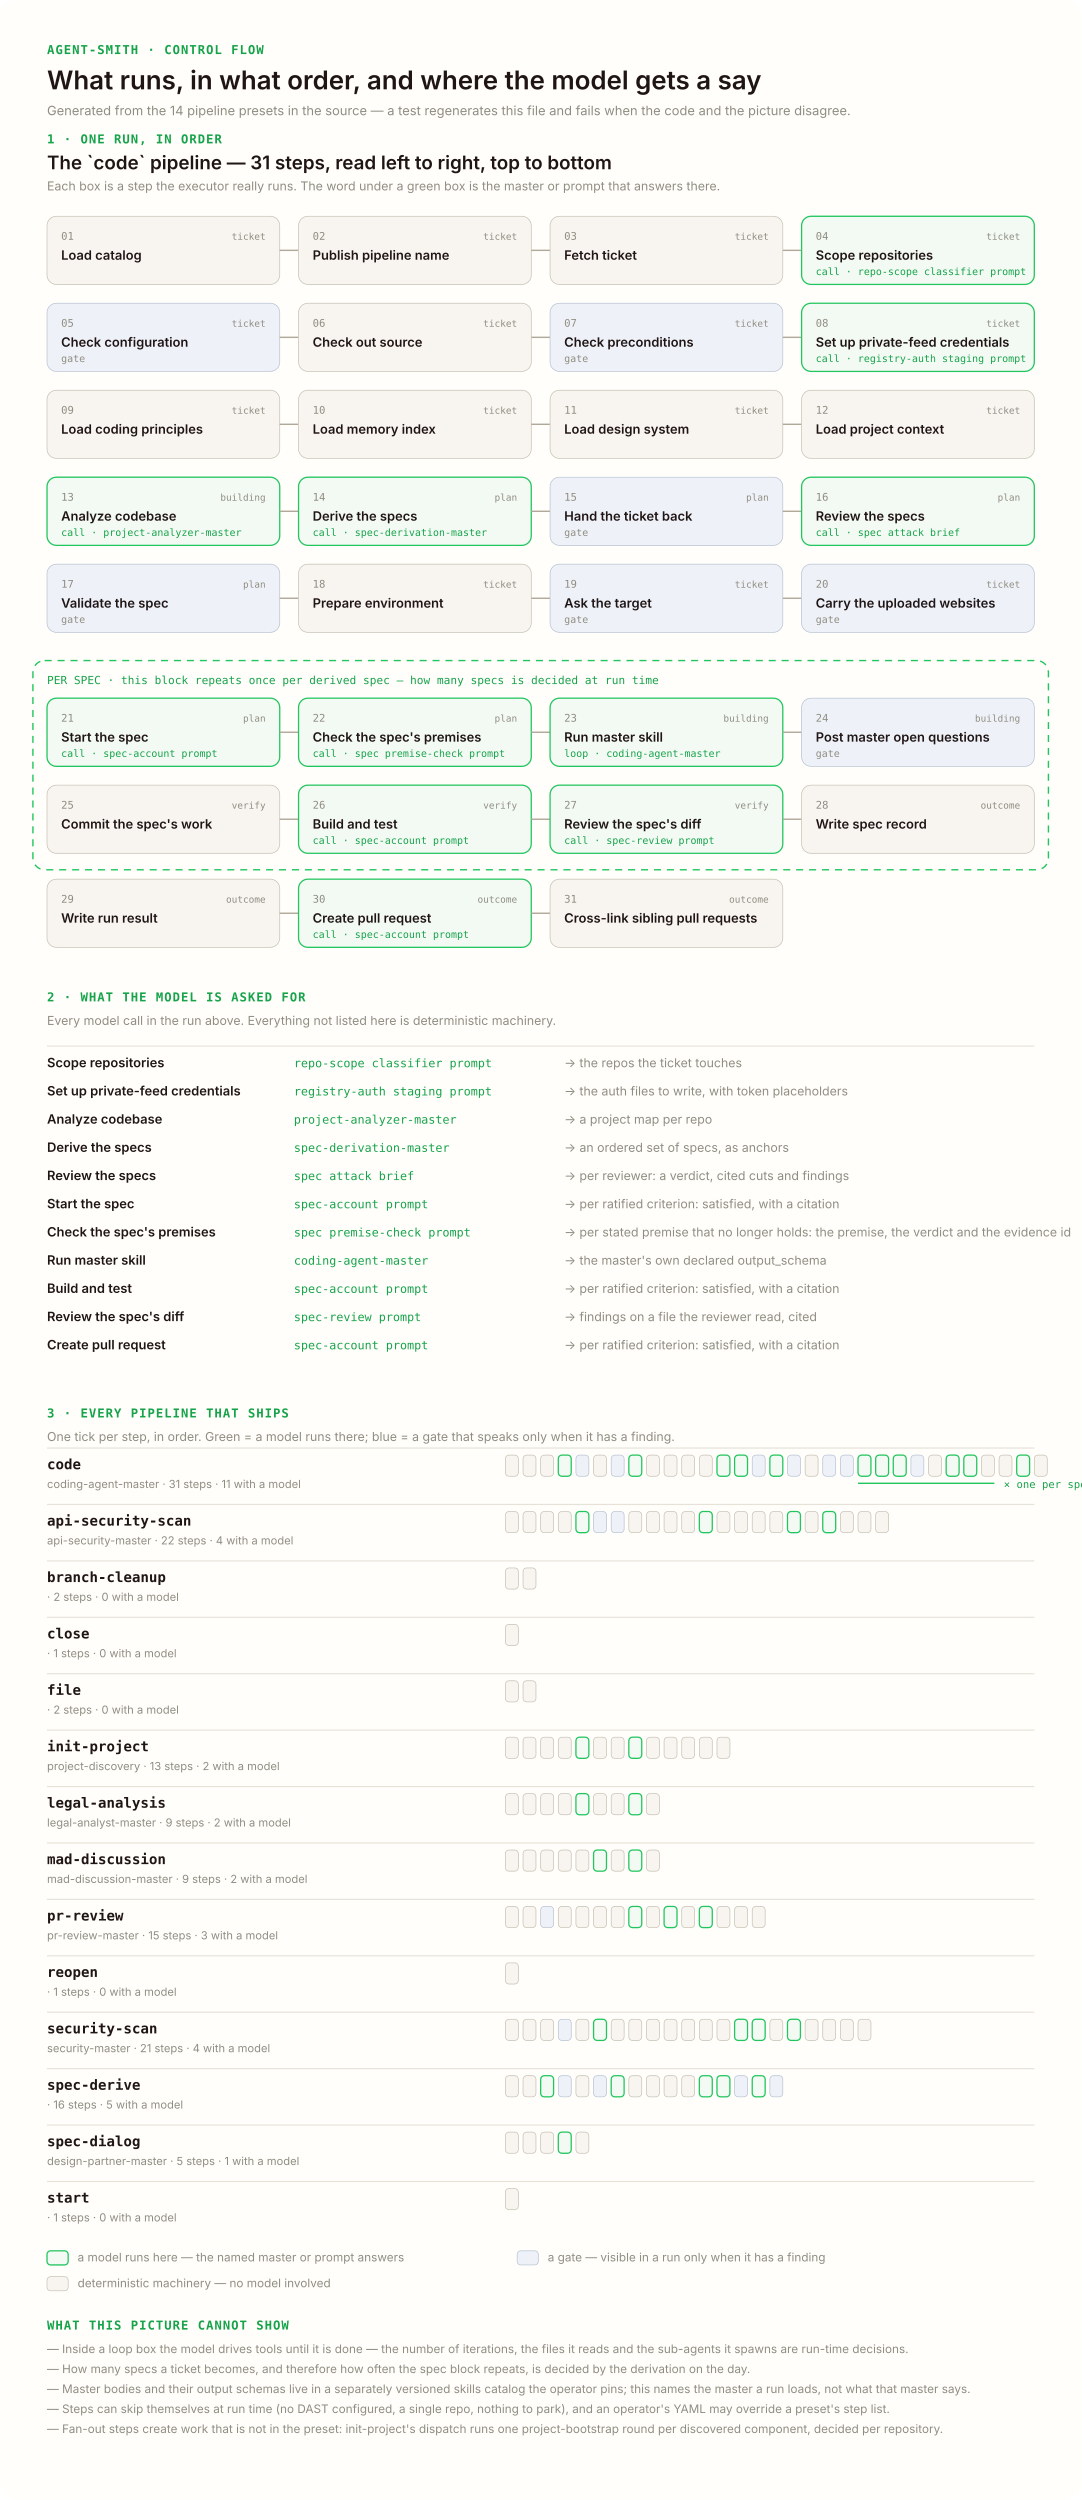
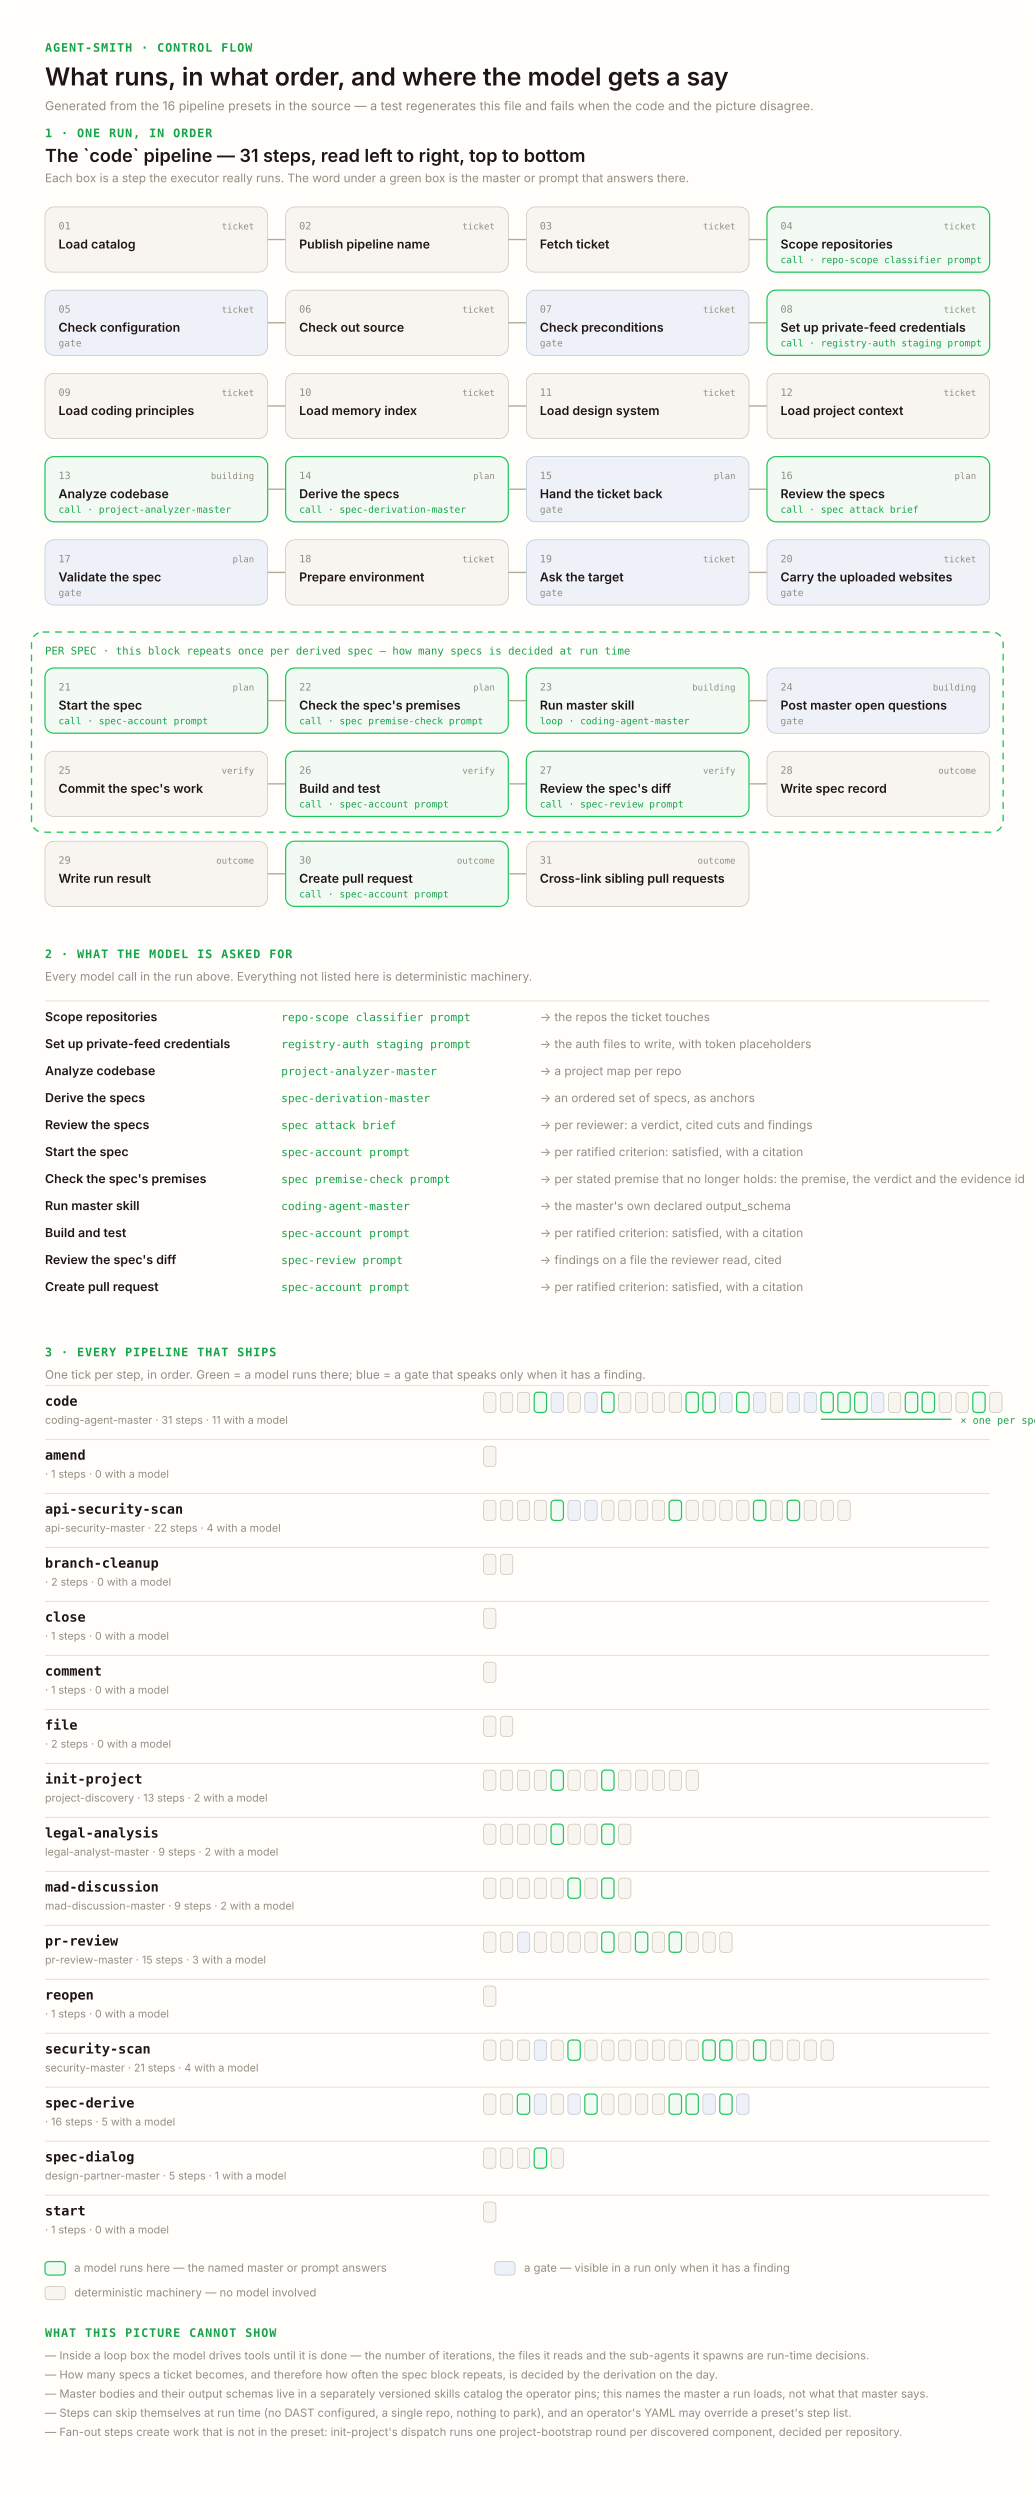
- <svg xmlns="http://www.w3.org/2000/svg" viewBox="0 0 920 2127" role="img" aria-labelledby="cf-title cf-desc">
+ <svg xmlns="http://www.w3.org/2000/svg" viewBox="0 0 920 2223" role="img" aria-labelledby="cf-title cf-desc">
  <style>
    .cf-bg        { fill: #fffefb; }
    .cf-surface   { fill: #f8f4f0; stroke: #c5c0b1; stroke-width: 0.6; }
    .cf-gate      { fill: #eef2f8; stroke: #b7c1d1; stroke-width: 0.6; }
    .cf-model     { fill: #f3faf4; stroke: #22c55e; stroke-width: 1.1; }
    .cf-block     { fill: none;    stroke: #22c55e; stroke-width: 1.2; stroke-dasharray: 6 5; }
    .cf-blockline { stroke: #22c55e; stroke-width: 1.2; }
    .cf-flow      { stroke: #b0a99a; stroke-width: 1.2; }
    .cf-rule      { stroke: #e6e2d8; stroke-width: 1; }
    .cf-text      { fill: #201515; font-family: 'Inter', system-ui, sans-serif; }
    .cf-mute      { fill: #8f8c80; font-family: 'Inter', system-ui, sans-serif; }
    .cf-mono      { fill: #201515; font-family: 'IBM Plex Mono', ui-monospace, monospace; }
    .cf-mono-mute { fill: #8f8c80; font-family: 'IBM Plex Mono', ui-monospace, monospace; }
    .cf-accent    { fill: #16a34a; font-family: 'IBM Plex Mono', ui-monospace, monospace; }
    .cf-tag       { fill: #16a34a; font-family: 'IBM Plex Mono', ui-monospace, monospace; letter-spacing: 0.8px; }
  </style>
-   <rect width="920" height="2127" rx="14" class="cf-bg" />
+   <rect width="920" height="2223" rx="14" class="cf-bg" />
  <text x="40" y="46" class="cf-tag" font-size="10.5" font-weight="600" text-anchor="start">AGENT-SMITH · CONTROL FLOW</text>
  <text x="40" y="76" class="cf-text" font-size="22" font-weight="600" text-anchor="start">What runs, in what order, and where the model gets a say</text>
-   <text x="40" y="98" class="cf-mute" font-size="11" font-weight="400" text-anchor="start">Generated from the 14 pipeline presets in the source — a test regenerates this file and fails when the code and the picture disagree.</text>
+   <text x="40" y="98" class="cf-mute" font-size="11" font-weight="400" text-anchor="start">Generated from the 16 pipeline presets in the source — a test regenerates this file and fails when the code and the picture disagree.</text>
  <text x="40" y="122" class="cf-tag" font-size="10.5" font-weight="600" text-anchor="start">1 · ONE RUN, IN ORDER</text>
  <text x="40" y="144" class="cf-text" font-size="16" font-weight="600" text-anchor="start">The `code` pipeline — 31 steps, read left to right, top to bottom</text>
  <text x="40" y="162" class="cf-mute" font-size="10.5" font-weight="400" text-anchor="start">Each box is a step the executor really runs. The word under a green box is the master or prompt that answers there.</text>
  <rect x="40" y="184" width="198" height="58" rx="8" class="cf-surface" />
  <text x="52" y="204" class="cf-mono-mute" font-size="9" font-weight="400" text-anchor="start">01</text>
  <text x="226" y="204" class="cf-mono-mute" font-size="8" font-weight="400" text-anchor="end">ticket</text>
  <text x="52" y="221" class="cf-text" font-size="11" font-weight="600" text-anchor="start">Load catalog</text>
  <line x1="238" y1="213" x2="254" y2="213" class="cf-flow" />
  <rect x="254" y="184" width="198" height="58" rx="8" class="cf-surface" />
  <text x="266" y="204" class="cf-mono-mute" font-size="9" font-weight="400" text-anchor="start">02</text>
  <text x="440" y="204" class="cf-mono-mute" font-size="8" font-weight="400" text-anchor="end">ticket</text>
  <text x="266" y="221" class="cf-text" font-size="11" font-weight="600" text-anchor="start">Publish pipeline name</text>
  <line x1="452" y1="213" x2="468" y2="213" class="cf-flow" />
  <rect x="468" y="184" width="198" height="58" rx="8" class="cf-surface" />
  <text x="480" y="204" class="cf-mono-mute" font-size="9" font-weight="400" text-anchor="start">03</text>
  <text x="654" y="204" class="cf-mono-mute" font-size="8" font-weight="400" text-anchor="end">ticket</text>
  <text x="480" y="221" class="cf-text" font-size="11" font-weight="600" text-anchor="start">Fetch ticket</text>
  <line x1="666" y1="213" x2="682" y2="213" class="cf-flow" />
  <rect x="682" y="184" width="198" height="58" rx="8" class="cf-model" />
  <text x="694" y="204" class="cf-mono-mute" font-size="9" font-weight="400" text-anchor="start">04</text>
  <text x="868" y="204" class="cf-mono-mute" font-size="8" font-weight="400" text-anchor="end">ticket</text>
  <text x="694" y="221" class="cf-text" font-size="11" font-weight="600" text-anchor="start">Scope repositories</text>
  <text x="694" y="234" class="cf-accent" font-size="8.5" font-weight="400" text-anchor="start">call · repo-scope classifier prompt</text>
  <rect x="40" y="258" width="198" height="58" rx="8" class="cf-gate" />
  <text x="52" y="278" class="cf-mono-mute" font-size="9" font-weight="400" text-anchor="start">05</text>
  <text x="226" y="278" class="cf-mono-mute" font-size="8" font-weight="400" text-anchor="end">ticket</text>
  <text x="52" y="295" class="cf-text" font-size="11" font-weight="600" text-anchor="start">Check configuration</text>
  <text x="52" y="308" class="cf-mono-mute" font-size="8.5" font-weight="400" text-anchor="start">gate</text>
  <line x1="238" y1="287" x2="254" y2="287" class="cf-flow" />
  <rect x="254" y="258" width="198" height="58" rx="8" class="cf-surface" />
  <text x="266" y="278" class="cf-mono-mute" font-size="9" font-weight="400" text-anchor="start">06</text>
  <text x="440" y="278" class="cf-mono-mute" font-size="8" font-weight="400" text-anchor="end">ticket</text>
  <text x="266" y="295" class="cf-text" font-size="11" font-weight="600" text-anchor="start">Check out source</text>
  <line x1="452" y1="287" x2="468" y2="287" class="cf-flow" />
  <rect x="468" y="258" width="198" height="58" rx="8" class="cf-gate" />
  <text x="480" y="278" class="cf-mono-mute" font-size="9" font-weight="400" text-anchor="start">07</text>
  <text x="654" y="278" class="cf-mono-mute" font-size="8" font-weight="400" text-anchor="end">ticket</text>
  <text x="480" y="295" class="cf-text" font-size="11" font-weight="600" text-anchor="start">Check preconditions</text>
  <text x="480" y="308" class="cf-mono-mute" font-size="8.5" font-weight="400" text-anchor="start">gate</text>
  <line x1="666" y1="287" x2="682" y2="287" class="cf-flow" />
  <rect x="682" y="258" width="198" height="58" rx="8" class="cf-model" />
  <text x="694" y="278" class="cf-mono-mute" font-size="9" font-weight="400" text-anchor="start">08</text>
  <text x="868" y="278" class="cf-mono-mute" font-size="8" font-weight="400" text-anchor="end">ticket</text>
  <text x="694" y="295" class="cf-text" font-size="11" font-weight="600" text-anchor="start">Set up private-feed credentials</text>
  <text x="694" y="308" class="cf-accent" font-size="8.5" font-weight="400" text-anchor="start">call · registry-auth staging prompt</text>
  <rect x="40" y="332" width="198" height="58" rx="8" class="cf-surface" />
  <text x="52" y="352" class="cf-mono-mute" font-size="9" font-weight="400" text-anchor="start">09</text>
  <text x="226" y="352" class="cf-mono-mute" font-size="8" font-weight="400" text-anchor="end">ticket</text>
  <text x="52" y="369" class="cf-text" font-size="11" font-weight="600" text-anchor="start">Load coding principles</text>
  <line x1="238" y1="361" x2="254" y2="361" class="cf-flow" />
  <rect x="254" y="332" width="198" height="58" rx="8" class="cf-surface" />
  <text x="266" y="352" class="cf-mono-mute" font-size="9" font-weight="400" text-anchor="start">10</text>
  <text x="440" y="352" class="cf-mono-mute" font-size="8" font-weight="400" text-anchor="end">ticket</text>
  <text x="266" y="369" class="cf-text" font-size="11" font-weight="600" text-anchor="start">Load memory index</text>
  <line x1="452" y1="361" x2="468" y2="361" class="cf-flow" />
  <rect x="468" y="332" width="198" height="58" rx="8" class="cf-surface" />
  <text x="480" y="352" class="cf-mono-mute" font-size="9" font-weight="400" text-anchor="start">11</text>
  <text x="654" y="352" class="cf-mono-mute" font-size="8" font-weight="400" text-anchor="end">ticket</text>
  <text x="480" y="369" class="cf-text" font-size="11" font-weight="600" text-anchor="start">Load design system</text>
  <line x1="666" y1="361" x2="682" y2="361" class="cf-flow" />
  <rect x="682" y="332" width="198" height="58" rx="8" class="cf-surface" />
  <text x="694" y="352" class="cf-mono-mute" font-size="9" font-weight="400" text-anchor="start">12</text>
  <text x="868" y="352" class="cf-mono-mute" font-size="8" font-weight="400" text-anchor="end">ticket</text>
  <text x="694" y="369" class="cf-text" font-size="11" font-weight="600" text-anchor="start">Load project context</text>
  <rect x="40" y="406" width="198" height="58" rx="8" class="cf-model" />
  <text x="52" y="426" class="cf-mono-mute" font-size="9" font-weight="400" text-anchor="start">13</text>
  <text x="226" y="426" class="cf-mono-mute" font-size="8" font-weight="400" text-anchor="end">building</text>
  <text x="52" y="443" class="cf-text" font-size="11" font-weight="600" text-anchor="start">Analyze codebase</text>
  <text x="52" y="456" class="cf-accent" font-size="8.5" font-weight="400" text-anchor="start">call · project-analyzer-master</text>
  <line x1="238" y1="435" x2="254" y2="435" class="cf-flow" />
  <rect x="254" y="406" width="198" height="58" rx="8" class="cf-model" />
  <text x="266" y="426" class="cf-mono-mute" font-size="9" font-weight="400" text-anchor="start">14</text>
  <text x="440" y="426" class="cf-mono-mute" font-size="8" font-weight="400" text-anchor="end">plan</text>
  <text x="266" y="443" class="cf-text" font-size="11" font-weight="600" text-anchor="start">Derive the specs</text>
  <text x="266" y="456" class="cf-accent" font-size="8.5" font-weight="400" text-anchor="start">call · spec-derivation-master</text>
  <line x1="452" y1="435" x2="468" y2="435" class="cf-flow" />
  <rect x="468" y="406" width="198" height="58" rx="8" class="cf-gate" />
  <text x="480" y="426" class="cf-mono-mute" font-size="9" font-weight="400" text-anchor="start">15</text>
  <text x="654" y="426" class="cf-mono-mute" font-size="8" font-weight="400" text-anchor="end">plan</text>
  <text x="480" y="443" class="cf-text" font-size="11" font-weight="600" text-anchor="start">Hand the ticket back</text>
  <text x="480" y="456" class="cf-mono-mute" font-size="8.5" font-weight="400" text-anchor="start">gate</text>
  <line x1="666" y1="435" x2="682" y2="435" class="cf-flow" />
  <rect x="682" y="406" width="198" height="58" rx="8" class="cf-model" />
  <text x="694" y="426" class="cf-mono-mute" font-size="9" font-weight="400" text-anchor="start">16</text>
  <text x="868" y="426" class="cf-mono-mute" font-size="8" font-weight="400" text-anchor="end">plan</text>
  <text x="694" y="443" class="cf-text" font-size="11" font-weight="600" text-anchor="start">Review the specs</text>
  <text x="694" y="456" class="cf-accent" font-size="8.5" font-weight="400" text-anchor="start">call · spec attack brief</text>
  <rect x="40" y="480" width="198" height="58" rx="8" class="cf-gate" />
  <text x="52" y="500" class="cf-mono-mute" font-size="9" font-weight="400" text-anchor="start">17</text>
  <text x="226" y="500" class="cf-mono-mute" font-size="8" font-weight="400" text-anchor="end">plan</text>
  <text x="52" y="517" class="cf-text" font-size="11" font-weight="600" text-anchor="start">Validate the spec</text>
  <text x="52" y="530" class="cf-mono-mute" font-size="8.5" font-weight="400" text-anchor="start">gate</text>
  <line x1="238" y1="509" x2="254" y2="509" class="cf-flow" />
  <rect x="254" y="480" width="198" height="58" rx="8" class="cf-surface" />
  <text x="266" y="500" class="cf-mono-mute" font-size="9" font-weight="400" text-anchor="start">18</text>
  <text x="440" y="500" class="cf-mono-mute" font-size="8" font-weight="400" text-anchor="end">ticket</text>
  <text x="266" y="517" class="cf-text" font-size="11" font-weight="600" text-anchor="start">Prepare environment</text>
  <line x1="452" y1="509" x2="468" y2="509" class="cf-flow" />
  <rect x="468" y="480" width="198" height="58" rx="8" class="cf-gate" />
  <text x="480" y="500" class="cf-mono-mute" font-size="9" font-weight="400" text-anchor="start">19</text>
  <text x="654" y="500" class="cf-mono-mute" font-size="8" font-weight="400" text-anchor="end">ticket</text>
  <text x="480" y="517" class="cf-text" font-size="11" font-weight="600" text-anchor="start">Ask the target</text>
  <text x="480" y="530" class="cf-mono-mute" font-size="8.5" font-weight="400" text-anchor="start">gate</text>
  <line x1="666" y1="509" x2="682" y2="509" class="cf-flow" />
  <rect x="682" y="480" width="198" height="58" rx="8" class="cf-gate" />
  <text x="694" y="500" class="cf-mono-mute" font-size="9" font-weight="400" text-anchor="start">20</text>
  <text x="868" y="500" class="cf-mono-mute" font-size="8" font-weight="400" text-anchor="end">ticket</text>
  <text x="694" y="517" class="cf-text" font-size="11" font-weight="600" text-anchor="start">Carry the uploaded websites</text>
  <text x="694" y="530" class="cf-mono-mute" font-size="8.5" font-weight="400" text-anchor="start">gate</text>
  <rect x="28" y="562" width="864" height="178" rx="10" class="cf-block" />
  <text x="40" y="582" class="cf-accent" font-size="9.5" font-weight="400" text-anchor="start">PER SPEC · this block repeats once per derived spec — how many specs is decided at run time</text>
  <rect x="40" y="594" width="198" height="58" rx="8" class="cf-model" />
  <text x="52" y="614" class="cf-mono-mute" font-size="9" font-weight="400" text-anchor="start">21</text>
  <text x="226" y="614" class="cf-mono-mute" font-size="8" font-weight="400" text-anchor="end">plan</text>
  <text x="52" y="631" class="cf-text" font-size="11" font-weight="600" text-anchor="start">Start the spec</text>
  <text x="52" y="644" class="cf-accent" font-size="8.5" font-weight="400" text-anchor="start">call · spec-account prompt</text>
  <line x1="238" y1="623" x2="254" y2="623" class="cf-flow" />
  <rect x="254" y="594" width="198" height="58" rx="8" class="cf-model" />
  <text x="266" y="614" class="cf-mono-mute" font-size="9" font-weight="400" text-anchor="start">22</text>
  <text x="440" y="614" class="cf-mono-mute" font-size="8" font-weight="400" text-anchor="end">plan</text>
  <text x="266" y="631" class="cf-text" font-size="11" font-weight="600" text-anchor="start">Check the spec's premises</text>
  <text x="266" y="644" class="cf-accent" font-size="8.5" font-weight="400" text-anchor="start">call · spec premise-check prompt</text>
  <line x1="452" y1="623" x2="468" y2="623" class="cf-flow" />
  <rect x="468" y="594" width="198" height="58" rx="8" class="cf-model" />
  <text x="480" y="614" class="cf-mono-mute" font-size="9" font-weight="400" text-anchor="start">23</text>
  <text x="654" y="614" class="cf-mono-mute" font-size="8" font-weight="400" text-anchor="end">building</text>
  <text x="480" y="631" class="cf-text" font-size="11" font-weight="600" text-anchor="start">Run master skill</text>
  <text x="480" y="644" class="cf-accent" font-size="8.5" font-weight="400" text-anchor="start">loop · coding-agent-master</text>
  <line x1="666" y1="623" x2="682" y2="623" class="cf-flow" />
  <rect x="682" y="594" width="198" height="58" rx="8" class="cf-gate" />
  <text x="694" y="614" class="cf-mono-mute" font-size="9" font-weight="400" text-anchor="start">24</text>
  <text x="868" y="614" class="cf-mono-mute" font-size="8" font-weight="400" text-anchor="end">building</text>
  <text x="694" y="631" class="cf-text" font-size="11" font-weight="600" text-anchor="start">Post master open questions</text>
  <text x="694" y="644" class="cf-mono-mute" font-size="8.5" font-weight="400" text-anchor="start">gate</text>
  <rect x="40" y="668" width="198" height="58" rx="8" class="cf-surface" />
  <text x="52" y="688" class="cf-mono-mute" font-size="9" font-weight="400" text-anchor="start">25</text>
  <text x="226" y="688" class="cf-mono-mute" font-size="8" font-weight="400" text-anchor="end">verify</text>
  <text x="52" y="705" class="cf-text" font-size="11" font-weight="600" text-anchor="start">Commit the spec's work</text>
  <line x1="238" y1="697" x2="254" y2="697" class="cf-flow" />
  <rect x="254" y="668" width="198" height="58" rx="8" class="cf-model" />
  <text x="266" y="688" class="cf-mono-mute" font-size="9" font-weight="400" text-anchor="start">26</text>
  <text x="440" y="688" class="cf-mono-mute" font-size="8" font-weight="400" text-anchor="end">verify</text>
  <text x="266" y="705" class="cf-text" font-size="11" font-weight="600" text-anchor="start">Build and test</text>
  <text x="266" y="718" class="cf-accent" font-size="8.5" font-weight="400" text-anchor="start">call · spec-account prompt</text>
  <line x1="452" y1="697" x2="468" y2="697" class="cf-flow" />
  <rect x="468" y="668" width="198" height="58" rx="8" class="cf-model" />
  <text x="480" y="688" class="cf-mono-mute" font-size="9" font-weight="400" text-anchor="start">27</text>
  <text x="654" y="688" class="cf-mono-mute" font-size="8" font-weight="400" text-anchor="end">verify</text>
  <text x="480" y="705" class="cf-text" font-size="11" font-weight="600" text-anchor="start">Review the spec's diff</text>
  <text x="480" y="718" class="cf-accent" font-size="8.5" font-weight="400" text-anchor="start">call · spec-review prompt</text>
  <line x1="666" y1="697" x2="682" y2="697" class="cf-flow" />
  <rect x="682" y="668" width="198" height="58" rx="8" class="cf-surface" />
  <text x="694" y="688" class="cf-mono-mute" font-size="9" font-weight="400" text-anchor="start">28</text>
  <text x="868" y="688" class="cf-mono-mute" font-size="8" font-weight="400" text-anchor="end">outcome</text>
  <text x="694" y="705" class="cf-text" font-size="11" font-weight="600" text-anchor="start">Write spec record</text>
  <rect x="40" y="748" width="198" height="58" rx="8" class="cf-surface" />
  <text x="52" y="768" class="cf-mono-mute" font-size="9" font-weight="400" text-anchor="start">29</text>
  <text x="226" y="768" class="cf-mono-mute" font-size="8" font-weight="400" text-anchor="end">outcome</text>
  <text x="52" y="785" class="cf-text" font-size="11" font-weight="600" text-anchor="start">Write run result</text>
  <line x1="238" y1="777" x2="254" y2="777" class="cf-flow" />
  <rect x="254" y="748" width="198" height="58" rx="8" class="cf-model" />
  <text x="266" y="768" class="cf-mono-mute" font-size="9" font-weight="400" text-anchor="start">30</text>
  <text x="440" y="768" class="cf-mono-mute" font-size="8" font-weight="400" text-anchor="end">outcome</text>
  <text x="266" y="785" class="cf-text" font-size="11" font-weight="600" text-anchor="start">Create pull request</text>
  <text x="266" y="798" class="cf-accent" font-size="8.5" font-weight="400" text-anchor="start">call · spec-account prompt</text>
  <line x1="452" y1="777" x2="468" y2="777" class="cf-flow" />
  <rect x="468" y="748" width="198" height="58" rx="8" class="cf-surface" />
  <text x="480" y="768" class="cf-mono-mute" font-size="9" font-weight="400" text-anchor="start">31</text>
  <text x="654" y="768" class="cf-mono-mute" font-size="8" font-weight="400" text-anchor="end">outcome</text>
  <text x="480" y="785" class="cf-text" font-size="11" font-weight="600" text-anchor="start">Cross-link sibling pull requests</text>
  <text x="40" y="852" class="cf-tag" font-size="10.5" font-weight="600" text-anchor="start">2 · WHAT THE MODEL IS ASKED FOR</text>
  <text x="40" y="872" class="cf-mute" font-size="10.5" font-weight="400" text-anchor="start">Every model call in the run above. Everything not listed here is deterministic machinery.</text>
  <line x1="40" y1="890" x2="880" y2="890" class="cf-rule" />
  <text x="40" y="908" class="cf-text" font-size="11" font-weight="600" text-anchor="start">Scope repositories</text>
  <text x="250" y="908" class="cf-accent" font-size="10" font-weight="400" text-anchor="start">repo-scope classifier prompt</text>
  <text x="480" y="908" class="cf-mute" font-size="10.5" font-weight="400" text-anchor="start">→ the repos the ticket touches</text>
  <text x="40" y="932" class="cf-text" font-size="11" font-weight="600" text-anchor="start">Set up private-feed credentials</text>
  <text x="250" y="932" class="cf-accent" font-size="10" font-weight="400" text-anchor="start">registry-auth staging prompt</text>
  <text x="480" y="932" class="cf-mute" font-size="10.5" font-weight="400" text-anchor="start">→ the auth files to write, with token placeholders</text>
  <text x="40" y="956" class="cf-text" font-size="11" font-weight="600" text-anchor="start">Analyze codebase</text>
  <text x="250" y="956" class="cf-accent" font-size="10" font-weight="400" text-anchor="start">project-analyzer-master</text>
  <text x="480" y="956" class="cf-mute" font-size="10.5" font-weight="400" text-anchor="start">→ a project map per repo</text>
  <text x="40" y="980" class="cf-text" font-size="11" font-weight="600" text-anchor="start">Derive the specs</text>
  <text x="250" y="980" class="cf-accent" font-size="10" font-weight="400" text-anchor="start">spec-derivation-master</text>
  <text x="480" y="980" class="cf-mute" font-size="10.5" font-weight="400" text-anchor="start">→ an ordered set of specs, as anchors</text>
  <text x="40" y="1004" class="cf-text" font-size="11" font-weight="600" text-anchor="start">Review the specs</text>
  <text x="250" y="1004" class="cf-accent" font-size="10" font-weight="400" text-anchor="start">spec attack brief</text>
  <text x="480" y="1004" class="cf-mute" font-size="10.5" font-weight="400" text-anchor="start">→ per reviewer: a verdict, cited cuts and findings</text>
  <text x="40" y="1028" class="cf-text" font-size="11" font-weight="600" text-anchor="start">Start the spec</text>
  <text x="250" y="1028" class="cf-accent" font-size="10" font-weight="400" text-anchor="start">spec-account prompt</text>
  <text x="480" y="1028" class="cf-mute" font-size="10.5" font-weight="400" text-anchor="start">→ per ratified criterion: satisfied, with a citation</text>
  <text x="40" y="1052" class="cf-text" font-size="11" font-weight="600" text-anchor="start">Check the spec's premises</text>
  <text x="250" y="1052" class="cf-accent" font-size="10" font-weight="400" text-anchor="start">spec premise-check prompt</text>
  <text x="480" y="1052" class="cf-mute" font-size="10.5" font-weight="400" text-anchor="start">→ per stated premise that no longer holds: the premise, the verdict and the evidence id</text>
  <text x="40" y="1076" class="cf-text" font-size="11" font-weight="600" text-anchor="start">Run master skill</text>
  <text x="250" y="1076" class="cf-accent" font-size="10" font-weight="400" text-anchor="start">coding-agent-master</text>
  <text x="480" y="1076" class="cf-mute" font-size="10.5" font-weight="400" text-anchor="start">→ the master's own declared output_schema</text>
  <text x="40" y="1100" class="cf-text" font-size="11" font-weight="600" text-anchor="start">Build and test</text>
  <text x="250" y="1100" class="cf-accent" font-size="10" font-weight="400" text-anchor="start">spec-account prompt</text>
  <text x="480" y="1100" class="cf-mute" font-size="10.5" font-weight="400" text-anchor="start">→ per ratified criterion: satisfied, with a citation</text>
  <text x="40" y="1124" class="cf-text" font-size="11" font-weight="600" text-anchor="start">Review the spec's diff</text>
  <text x="250" y="1124" class="cf-accent" font-size="10" font-weight="400" text-anchor="start">spec-review prompt</text>
  <text x="480" y="1124" class="cf-mute" font-size="10.5" font-weight="400" text-anchor="start">→ findings on a file the reviewer read, cited</text>
  <text x="40" y="1148" class="cf-text" font-size="11" font-weight="600" text-anchor="start">Create pull request</text>
  <text x="250" y="1148" class="cf-accent" font-size="10" font-weight="400" text-anchor="start">spec-account prompt</text>
  <text x="480" y="1148" class="cf-mute" font-size="10.5" font-weight="400" text-anchor="start">→ per ratified criterion: satisfied, with a citation</text>
  <text x="40" y="1206" class="cf-tag" font-size="10.5" font-weight="600" text-anchor="start">3 · EVERY PIPELINE THAT SHIPS</text>
  <text x="40" y="1226" class="cf-mute" font-size="10.5" font-weight="400" text-anchor="start">One tick per step, in order. Green = a model runs there; blue = a gate that speaks only when it has a finding.</text>
  <line x1="40" y1="1232" x2="880" y2="1232" class="cf-rule" />
  <text x="40" y="1250" class="cf-mono" font-size="12" font-weight="600" text-anchor="start">code</text>
  <text x="40" y="1266" class="cf-mute" font-size="9.5" font-weight="400" text-anchor="start">coding-agent-master · 31 steps · 11 with a model</text>
  <rect x="430" y="1238" width="11" height="18" rx="3" class="cf-surface" />
  <rect x="445" y="1238" width="11" height="18" rx="3" class="cf-surface" />
  <rect x="460" y="1238" width="11" height="18" rx="3" class="cf-surface" />
  <rect x="475" y="1238" width="11" height="18" rx="3" class="cf-model" />
  <rect x="490" y="1238" width="11" height="18" rx="3" class="cf-gate" />
  <rect x="505" y="1238" width="11" height="18" rx="3" class="cf-surface" />
  <rect x="520" y="1238" width="11" height="18" rx="3" class="cf-gate" />
  <rect x="535" y="1238" width="11" height="18" rx="3" class="cf-model" />
  <rect x="550" y="1238" width="11" height="18" rx="3" class="cf-surface" />
  <rect x="565" y="1238" width="11" height="18" rx="3" class="cf-surface" />
  <rect x="580" y="1238" width="11" height="18" rx="3" class="cf-surface" />
  <rect x="595" y="1238" width="11" height="18" rx="3" class="cf-surface" />
  <rect x="610" y="1238" width="11" height="18" rx="3" class="cf-model" />
  <rect x="625" y="1238" width="11" height="18" rx="3" class="cf-model" />
  <rect x="640" y="1238" width="11" height="18" rx="3" class="cf-gate" />
  <rect x="655" y="1238" width="11" height="18" rx="3" class="cf-model" />
  <rect x="670" y="1238" width="11" height="18" rx="3" class="cf-gate" />
  <rect x="685" y="1238" width="11" height="18" rx="3" class="cf-surface" />
  <rect x="700" y="1238" width="11" height="18" rx="3" class="cf-gate" />
  <rect x="715" y="1238" width="11" height="18" rx="3" class="cf-gate" />
  <rect x="730" y="1238" width="11" height="18" rx="3" class="cf-model" />
  <rect x="745" y="1238" width="11" height="18" rx="3" class="cf-model" />
  <rect x="760" y="1238" width="11" height="18" rx="3" class="cf-model" />
  <rect x="775" y="1238" width="11" height="18" rx="3" class="cf-gate" />
  <rect x="790" y="1238" width="11" height="18" rx="3" class="cf-surface" />
  <rect x="805" y="1238" width="11" height="18" rx="3" class="cf-model" />
  <rect x="820" y="1238" width="11" height="18" rx="3" class="cf-model" />
  <rect x="835" y="1238" width="11" height="18" rx="3" class="cf-surface" />
  <rect x="850" y="1238" width="11" height="18" rx="3" class="cf-surface" />
  <rect x="865" y="1238" width="11" height="18" rx="3" class="cf-model" />
  <rect x="880" y="1238" width="11" height="18" rx="3" class="cf-surface" />
  <line x1="730" y1="1262" x2="846" y2="1262" class="cf-blockline" />
  <text x="854" y="1266" class="cf-accent" font-size="9" font-weight="400" text-anchor="start">× one per spec</text>
  <line x1="40" y1="1280" x2="880" y2="1280" class="cf-rule" />
-   <text x="40" y="1298" class="cf-mono" font-size="12" font-weight="600" text-anchor="start">api-security-scan</text>
-   <text x="40" y="1314" class="cf-mute" font-size="9.5" font-weight="400" text-anchor="start">api-security-master · 22 steps · 4 with a model</text>
+   <text x="40" y="1298" class="cf-mono" font-size="12" font-weight="600" text-anchor="start">amend</text>
+   <text x="40" y="1314" class="cf-mute" font-size="9.5" font-weight="400" text-anchor="start"> · 1 steps · 0 with a model</text>
  <rect x="430" y="1286" width="11" height="18" rx="3" class="cf-surface" />
-   <rect x="445" y="1286" width="11" height="18" rx="3" class="cf-surface" />
-   <rect x="460" y="1286" width="11" height="18" rx="3" class="cf-surface" />
-   <rect x="475" y="1286" width="11" height="18" rx="3" class="cf-surface" />
-   <rect x="490" y="1286" width="11" height="18" rx="3" class="cf-model" />
-   <rect x="505" y="1286" width="11" height="18" rx="3" class="cf-gate" />
-   <rect x="520" y="1286" width="11" height="18" rx="3" class="cf-gate" />
-   <rect x="535" y="1286" width="11" height="18" rx="3" class="cf-surface" />
-   <rect x="550" y="1286" width="11" height="18" rx="3" class="cf-surface" />
-   <rect x="565" y="1286" width="11" height="18" rx="3" class="cf-surface" />
-   <rect x="580" y="1286" width="11" height="18" rx="3" class="cf-surface" />
-   <rect x="595" y="1286" width="11" height="18" rx="3" class="cf-model" />
-   <rect x="610" y="1286" width="11" height="18" rx="3" class="cf-surface" />
-   <rect x="625" y="1286" width="11" height="18" rx="3" class="cf-surface" />
-   <rect x="640" y="1286" width="11" height="18" rx="3" class="cf-surface" />
-   <rect x="655" y="1286" width="11" height="18" rx="3" class="cf-surface" />
-   <rect x="670" y="1286" width="11" height="18" rx="3" class="cf-model" />
-   <rect x="685" y="1286" width="11" height="18" rx="3" class="cf-surface" />
-   <rect x="700" y="1286" width="11" height="18" rx="3" class="cf-model" />
-   <rect x="715" y="1286" width="11" height="18" rx="3" class="cf-surface" />
-   <rect x="730" y="1286" width="11" height="18" rx="3" class="cf-surface" />
-   <rect x="745" y="1286" width="11" height="18" rx="3" class="cf-surface" />
  <line x1="40" y1="1328" x2="880" y2="1328" class="cf-rule" />
-   <text x="40" y="1346" class="cf-mono" font-size="12" font-weight="600" text-anchor="start">branch-cleanup</text>
-   <text x="40" y="1362" class="cf-mute" font-size="9.5" font-weight="400" text-anchor="start"> · 2 steps · 0 with a model</text>
+   <text x="40" y="1346" class="cf-mono" font-size="12" font-weight="600" text-anchor="start">api-security-scan</text>
+   <text x="40" y="1362" class="cf-mute" font-size="9.5" font-weight="400" text-anchor="start">api-security-master · 22 steps · 4 with a model</text>
  <rect x="430" y="1334" width="11" height="18" rx="3" class="cf-surface" />
  <rect x="445" y="1334" width="11" height="18" rx="3" class="cf-surface" />
+   <rect x="460" y="1334" width="11" height="18" rx="3" class="cf-surface" />
+   <rect x="475" y="1334" width="11" height="18" rx="3" class="cf-surface" />
+   <rect x="490" y="1334" width="11" height="18" rx="3" class="cf-model" />
+   <rect x="505" y="1334" width="11" height="18" rx="3" class="cf-gate" />
+   <rect x="520" y="1334" width="11" height="18" rx="3" class="cf-gate" />
+   <rect x="535" y="1334" width="11" height="18" rx="3" class="cf-surface" />
+   <rect x="550" y="1334" width="11" height="18" rx="3" class="cf-surface" />
+   <rect x="565" y="1334" width="11" height="18" rx="3" class="cf-surface" />
+   <rect x="580" y="1334" width="11" height="18" rx="3" class="cf-surface" />
+   <rect x="595" y="1334" width="11" height="18" rx="3" class="cf-model" />
+   <rect x="610" y="1334" width="11" height="18" rx="3" class="cf-surface" />
+   <rect x="625" y="1334" width="11" height="18" rx="3" class="cf-surface" />
+   <rect x="640" y="1334" width="11" height="18" rx="3" class="cf-surface" />
+   <rect x="655" y="1334" width="11" height="18" rx="3" class="cf-surface" />
+   <rect x="670" y="1334" width="11" height="18" rx="3" class="cf-model" />
+   <rect x="685" y="1334" width="11" height="18" rx="3" class="cf-surface" />
+   <rect x="700" y="1334" width="11" height="18" rx="3" class="cf-model" />
+   <rect x="715" y="1334" width="11" height="18" rx="3" class="cf-surface" />
+   <rect x="730" y="1334" width="11" height="18" rx="3" class="cf-surface" />
+   <rect x="745" y="1334" width="11" height="18" rx="3" class="cf-surface" />
  <line x1="40" y1="1376" x2="880" y2="1376" class="cf-rule" />
-   <text x="40" y="1394" class="cf-mono" font-size="12" font-weight="600" text-anchor="start">close</text>
-   <text x="40" y="1410" class="cf-mute" font-size="9.5" font-weight="400" text-anchor="start"> · 1 steps · 0 with a model</text>
+   <text x="40" y="1394" class="cf-mono" font-size="12" font-weight="600" text-anchor="start">branch-cleanup</text>
+   <text x="40" y="1410" class="cf-mute" font-size="9.5" font-weight="400" text-anchor="start"> · 2 steps · 0 with a model</text>
  <rect x="430" y="1382" width="11" height="18" rx="3" class="cf-surface" />
+   <rect x="445" y="1382" width="11" height="18" rx="3" class="cf-surface" />
  <line x1="40" y1="1424" x2="880" y2="1424" class="cf-rule" />
-   <text x="40" y="1442" class="cf-mono" font-size="12" font-weight="600" text-anchor="start">file</text>
-   <text x="40" y="1458" class="cf-mute" font-size="9.5" font-weight="400" text-anchor="start"> · 2 steps · 0 with a model</text>
+   <text x="40" y="1442" class="cf-mono" font-size="12" font-weight="600" text-anchor="start">close</text>
+   <text x="40" y="1458" class="cf-mute" font-size="9.5" font-weight="400" text-anchor="start"> · 1 steps · 0 with a model</text>
  <rect x="430" y="1430" width="11" height="18" rx="3" class="cf-surface" />
-   <rect x="445" y="1430" width="11" height="18" rx="3" class="cf-surface" />
  <line x1="40" y1="1472" x2="880" y2="1472" class="cf-rule" />
-   <text x="40" y="1490" class="cf-mono" font-size="12" font-weight="600" text-anchor="start">init-project</text>
-   <text x="40" y="1506" class="cf-mute" font-size="9.5" font-weight="400" text-anchor="start">project-discovery · 13 steps · 2 with a model</text>
+   <text x="40" y="1490" class="cf-mono" font-size="12" font-weight="600" text-anchor="start">comment</text>
+   <text x="40" y="1506" class="cf-mute" font-size="9.5" font-weight="400" text-anchor="start"> · 1 steps · 0 with a model</text>
  <rect x="430" y="1478" width="11" height="18" rx="3" class="cf-surface" />
-   <rect x="445" y="1478" width="11" height="18" rx="3" class="cf-surface" />
-   <rect x="460" y="1478" width="11" height="18" rx="3" class="cf-surface" />
-   <rect x="475" y="1478" width="11" height="18" rx="3" class="cf-surface" />
-   <rect x="490" y="1478" width="11" height="18" rx="3" class="cf-model" />
-   <rect x="505" y="1478" width="11" height="18" rx="3" class="cf-surface" />
-   <rect x="520" y="1478" width="11" height="18" rx="3" class="cf-surface" />
-   <rect x="535" y="1478" width="11" height="18" rx="3" class="cf-model" />
-   <rect x="550" y="1478" width="11" height="18" rx="3" class="cf-surface" />
-   <rect x="565" y="1478" width="11" height="18" rx="3" class="cf-surface" />
-   <rect x="580" y="1478" width="11" height="18" rx="3" class="cf-surface" />
-   <rect x="595" y="1478" width="11" height="18" rx="3" class="cf-surface" />
-   <rect x="610" y="1478" width="11" height="18" rx="3" class="cf-surface" />
  <line x1="40" y1="1520" x2="880" y2="1520" class="cf-rule" />
-   <text x="40" y="1538" class="cf-mono" font-size="12" font-weight="600" text-anchor="start">legal-analysis</text>
-   <text x="40" y="1554" class="cf-mute" font-size="9.5" font-weight="400" text-anchor="start">legal-analyst-master · 9 steps · 2 with a model</text>
+   <text x="40" y="1538" class="cf-mono" font-size="12" font-weight="600" text-anchor="start">file</text>
+   <text x="40" y="1554" class="cf-mute" font-size="9.5" font-weight="400" text-anchor="start"> · 2 steps · 0 with a model</text>
  <rect x="430" y="1526" width="11" height="18" rx="3" class="cf-surface" />
  <rect x="445" y="1526" width="11" height="18" rx="3" class="cf-surface" />
-   <rect x="460" y="1526" width="11" height="18" rx="3" class="cf-surface" />
-   <rect x="475" y="1526" width="11" height="18" rx="3" class="cf-surface" />
-   <rect x="490" y="1526" width="11" height="18" rx="3" class="cf-model" />
-   <rect x="505" y="1526" width="11" height="18" rx="3" class="cf-surface" />
-   <rect x="520" y="1526" width="11" height="18" rx="3" class="cf-surface" />
-   <rect x="535" y="1526" width="11" height="18" rx="3" class="cf-model" />
-   <rect x="550" y="1526" width="11" height="18" rx="3" class="cf-surface" />
  <line x1="40" y1="1568" x2="880" y2="1568" class="cf-rule" />
-   <text x="40" y="1586" class="cf-mono" font-size="12" font-weight="600" text-anchor="start">mad-discussion</text>
-   <text x="40" y="1602" class="cf-mute" font-size="9.5" font-weight="400" text-anchor="start">mad-discussion-master · 9 steps · 2 with a model</text>
+   <text x="40" y="1586" class="cf-mono" font-size="12" font-weight="600" text-anchor="start">init-project</text>
+   <text x="40" y="1602" class="cf-mute" font-size="9.5" font-weight="400" text-anchor="start">project-discovery · 13 steps · 2 with a model</text>
  <rect x="430" y="1574" width="11" height="18" rx="3" class="cf-surface" />
  <rect x="445" y="1574" width="11" height="18" rx="3" class="cf-surface" />
  <rect x="460" y="1574" width="11" height="18" rx="3" class="cf-surface" />
  <rect x="475" y="1574" width="11" height="18" rx="3" class="cf-surface" />
-   <rect x="490" y="1574" width="11" height="18" rx="3" class="cf-surface" />
-   <rect x="505" y="1574" width="11" height="18" rx="3" class="cf-model" />
+   <rect x="490" y="1574" width="11" height="18" rx="3" class="cf-model" />
+   <rect x="505" y="1574" width="11" height="18" rx="3" class="cf-surface" />
  <rect x="520" y="1574" width="11" height="18" rx="3" class="cf-surface" />
  <rect x="535" y="1574" width="11" height="18" rx="3" class="cf-model" />
  <rect x="550" y="1574" width="11" height="18" rx="3" class="cf-surface" />
+   <rect x="565" y="1574" width="11" height="18" rx="3" class="cf-surface" />
+   <rect x="580" y="1574" width="11" height="18" rx="3" class="cf-surface" />
+   <rect x="595" y="1574" width="11" height="18" rx="3" class="cf-surface" />
+   <rect x="610" y="1574" width="11" height="18" rx="3" class="cf-surface" />
  <line x1="40" y1="1616" x2="880" y2="1616" class="cf-rule" />
-   <text x="40" y="1634" class="cf-mono" font-size="12" font-weight="600" text-anchor="start">pr-review</text>
-   <text x="40" y="1650" class="cf-mute" font-size="9.5" font-weight="400" text-anchor="start">pr-review-master · 15 steps · 3 with a model</text>
+   <text x="40" y="1634" class="cf-mono" font-size="12" font-weight="600" text-anchor="start">legal-analysis</text>
+   <text x="40" y="1650" class="cf-mute" font-size="9.5" font-weight="400" text-anchor="start">legal-analyst-master · 9 steps · 2 with a model</text>
  <rect x="430" y="1622" width="11" height="18" rx="3" class="cf-surface" />
  <rect x="445" y="1622" width="11" height="18" rx="3" class="cf-surface" />
-   <rect x="460" y="1622" width="11" height="18" rx="3" class="cf-gate" />
+   <rect x="460" y="1622" width="11" height="18" rx="3" class="cf-surface" />
  <rect x="475" y="1622" width="11" height="18" rx="3" class="cf-surface" />
-   <rect x="490" y="1622" width="11" height="18" rx="3" class="cf-surface" />
+   <rect x="490" y="1622" width="11" height="18" rx="3" class="cf-model" />
  <rect x="505" y="1622" width="11" height="18" rx="3" class="cf-surface" />
  <rect x="520" y="1622" width="11" height="18" rx="3" class="cf-surface" />
  <rect x="535" y="1622" width="11" height="18" rx="3" class="cf-model" />
  <rect x="550" y="1622" width="11" height="18" rx="3" class="cf-surface" />
-   <rect x="565" y="1622" width="11" height="18" rx="3" class="cf-model" />
-   <rect x="580" y="1622" width="11" height="18" rx="3" class="cf-surface" />
-   <rect x="595" y="1622" width="11" height="18" rx="3" class="cf-model" />
-   <rect x="610" y="1622" width="11" height="18" rx="3" class="cf-surface" />
-   <rect x="625" y="1622" width="11" height="18" rx="3" class="cf-surface" />
-   <rect x="640" y="1622" width="11" height="18" rx="3" class="cf-surface" />
  <line x1="40" y1="1664" x2="880" y2="1664" class="cf-rule" />
-   <text x="40" y="1682" class="cf-mono" font-size="12" font-weight="600" text-anchor="start">reopen</text>
-   <text x="40" y="1698" class="cf-mute" font-size="9.5" font-weight="400" text-anchor="start"> · 1 steps · 0 with a model</text>
+   <text x="40" y="1682" class="cf-mono" font-size="12" font-weight="600" text-anchor="start">mad-discussion</text>
+   <text x="40" y="1698" class="cf-mute" font-size="9.5" font-weight="400" text-anchor="start">mad-discussion-master · 9 steps · 2 with a model</text>
  <rect x="430" y="1670" width="11" height="18" rx="3" class="cf-surface" />
+   <rect x="445" y="1670" width="11" height="18" rx="3" class="cf-surface" />
+   <rect x="460" y="1670" width="11" height="18" rx="3" class="cf-surface" />
+   <rect x="475" y="1670" width="11" height="18" rx="3" class="cf-surface" />
+   <rect x="490" y="1670" width="11" height="18" rx="3" class="cf-surface" />
+   <rect x="505" y="1670" width="11" height="18" rx="3" class="cf-model" />
+   <rect x="520" y="1670" width="11" height="18" rx="3" class="cf-surface" />
+   <rect x="535" y="1670" width="11" height="18" rx="3" class="cf-model" />
+   <rect x="550" y="1670" width="11" height="18" rx="3" class="cf-surface" />
  <line x1="40" y1="1712" x2="880" y2="1712" class="cf-rule" />
-   <text x="40" y="1730" class="cf-mono" font-size="12" font-weight="600" text-anchor="start">security-scan</text>
-   <text x="40" y="1746" class="cf-mute" font-size="9.5" font-weight="400" text-anchor="start">security-master · 21 steps · 4 with a model</text>
+   <text x="40" y="1730" class="cf-mono" font-size="12" font-weight="600" text-anchor="start">pr-review</text>
+   <text x="40" y="1746" class="cf-mute" font-size="9.5" font-weight="400" text-anchor="start">pr-review-master · 15 steps · 3 with a model</text>
  <rect x="430" y="1718" width="11" height="18" rx="3" class="cf-surface" />
  <rect x="445" y="1718" width="11" height="18" rx="3" class="cf-surface" />
-   <rect x="460" y="1718" width="11" height="18" rx="3" class="cf-surface" />
-   <rect x="475" y="1718" width="11" height="18" rx="3" class="cf-gate" />
+   <rect x="460" y="1718" width="11" height="18" rx="3" class="cf-gate" />
+   <rect x="475" y="1718" width="11" height="18" rx="3" class="cf-surface" />
  <rect x="490" y="1718" width="11" height="18" rx="3" class="cf-surface" />
-   <rect x="505" y="1718" width="11" height="18" rx="3" class="cf-model" />
+   <rect x="505" y="1718" width="11" height="18" rx="3" class="cf-surface" />
  <rect x="520" y="1718" width="11" height="18" rx="3" class="cf-surface" />
-   <rect x="535" y="1718" width="11" height="18" rx="3" class="cf-surface" />
+   <rect x="535" y="1718" width="11" height="18" rx="3" class="cf-model" />
  <rect x="550" y="1718" width="11" height="18" rx="3" class="cf-surface" />
-   <rect x="565" y="1718" width="11" height="18" rx="3" class="cf-surface" />
+   <rect x="565" y="1718" width="11" height="18" rx="3" class="cf-model" />
  <rect x="580" y="1718" width="11" height="18" rx="3" class="cf-surface" />
-   <rect x="595" y="1718" width="11" height="18" rx="3" class="cf-surface" />
+   <rect x="595" y="1718" width="11" height="18" rx="3" class="cf-model" />
  <rect x="610" y="1718" width="11" height="18" rx="3" class="cf-surface" />
-   <rect x="625" y="1718" width="11" height="18" rx="3" class="cf-model" />
-   <rect x="640" y="1718" width="11" height="18" rx="3" class="cf-model" />
-   <rect x="655" y="1718" width="11" height="18" rx="3" class="cf-surface" />
-   <rect x="670" y="1718" width="11" height="18" rx="3" class="cf-model" />
-   <rect x="685" y="1718" width="11" height="18" rx="3" class="cf-surface" />
-   <rect x="700" y="1718" width="11" height="18" rx="3" class="cf-surface" />
-   <rect x="715" y="1718" width="11" height="18" rx="3" class="cf-surface" />
-   <rect x="730" y="1718" width="11" height="18" rx="3" class="cf-surface" />
+   <rect x="625" y="1718" width="11" height="18" rx="3" class="cf-surface" />
+   <rect x="640" y="1718" width="11" height="18" rx="3" class="cf-surface" />
  <line x1="40" y1="1760" x2="880" y2="1760" class="cf-rule" />
-   <text x="40" y="1778" class="cf-mono" font-size="12" font-weight="600" text-anchor="start">spec-derive</text>
-   <text x="40" y="1794" class="cf-mute" font-size="9.5" font-weight="400" text-anchor="start"> · 16 steps · 5 with a model</text>
+   <text x="40" y="1778" class="cf-mono" font-size="12" font-weight="600" text-anchor="start">reopen</text>
+   <text x="40" y="1794" class="cf-mute" font-size="9.5" font-weight="400" text-anchor="start"> · 1 steps · 0 with a model</text>
  <rect x="430" y="1766" width="11" height="18" rx="3" class="cf-surface" />
-   <rect x="445" y="1766" width="11" height="18" rx="3" class="cf-surface" />
-   <rect x="460" y="1766" width="11" height="18" rx="3" class="cf-model" />
-   <rect x="475" y="1766" width="11" height="18" rx="3" class="cf-gate" />
-   <rect x="490" y="1766" width="11" height="18" rx="3" class="cf-surface" />
-   <rect x="505" y="1766" width="11" height="18" rx="3" class="cf-gate" />
-   <rect x="520" y="1766" width="11" height="18" rx="3" class="cf-model" />
-   <rect x="535" y="1766" width="11" height="18" rx="3" class="cf-surface" />
-   <rect x="550" y="1766" width="11" height="18" rx="3" class="cf-surface" />
-   <rect x="565" y="1766" width="11" height="18" rx="3" class="cf-surface" />
-   <rect x="580" y="1766" width="11" height="18" rx="3" class="cf-surface" />
-   <rect x="595" y="1766" width="11" height="18" rx="3" class="cf-model" />
-   <rect x="610" y="1766" width="11" height="18" rx="3" class="cf-model" />
-   <rect x="625" y="1766" width="11" height="18" rx="3" class="cf-gate" />
-   <rect x="640" y="1766" width="11" height="18" rx="3" class="cf-model" />
-   <rect x="655" y="1766" width="11" height="18" rx="3" class="cf-gate" />
  <line x1="40" y1="1808" x2="880" y2="1808" class="cf-rule" />
-   <text x="40" y="1826" class="cf-mono" font-size="12" font-weight="600" text-anchor="start">spec-dialog</text>
-   <text x="40" y="1842" class="cf-mute" font-size="9.5" font-weight="400" text-anchor="start">design-partner-master · 5 steps · 1 with a model</text>
+   <text x="40" y="1826" class="cf-mono" font-size="12" font-weight="600" text-anchor="start">security-scan</text>
+   <text x="40" y="1842" class="cf-mute" font-size="9.5" font-weight="400" text-anchor="start">security-master · 21 steps · 4 with a model</text>
  <rect x="430" y="1814" width="11" height="18" rx="3" class="cf-surface" />
  <rect x="445" y="1814" width="11" height="18" rx="3" class="cf-surface" />
  <rect x="460" y="1814" width="11" height="18" rx="3" class="cf-surface" />
-   <rect x="475" y="1814" width="11" height="18" rx="3" class="cf-model" />
+   <rect x="475" y="1814" width="11" height="18" rx="3" class="cf-gate" />
  <rect x="490" y="1814" width="11" height="18" rx="3" class="cf-surface" />
+   <rect x="505" y="1814" width="11" height="18" rx="3" class="cf-model" />
+   <rect x="520" y="1814" width="11" height="18" rx="3" class="cf-surface" />
+   <rect x="535" y="1814" width="11" height="18" rx="3" class="cf-surface" />
+   <rect x="550" y="1814" width="11" height="18" rx="3" class="cf-surface" />
+   <rect x="565" y="1814" width="11" height="18" rx="3" class="cf-surface" />
+   <rect x="580" y="1814" width="11" height="18" rx="3" class="cf-surface" />
+   <rect x="595" y="1814" width="11" height="18" rx="3" class="cf-surface" />
+   <rect x="610" y="1814" width="11" height="18" rx="3" class="cf-surface" />
+   <rect x="625" y="1814" width="11" height="18" rx="3" class="cf-model" />
+   <rect x="640" y="1814" width="11" height="18" rx="3" class="cf-model" />
+   <rect x="655" y="1814" width="11" height="18" rx="3" class="cf-surface" />
+   <rect x="670" y="1814" width="11" height="18" rx="3" class="cf-model" />
+   <rect x="685" y="1814" width="11" height="18" rx="3" class="cf-surface" />
+   <rect x="700" y="1814" width="11" height="18" rx="3" class="cf-surface" />
+   <rect x="715" y="1814" width="11" height="18" rx="3" class="cf-surface" />
+   <rect x="730" y="1814" width="11" height="18" rx="3" class="cf-surface" />
  <line x1="40" y1="1856" x2="880" y2="1856" class="cf-rule" />
-   <text x="40" y="1874" class="cf-mono" font-size="12" font-weight="600" text-anchor="start">start</text>
-   <text x="40" y="1890" class="cf-mute" font-size="9.5" font-weight="400" text-anchor="start"> · 1 steps · 0 with a model</text>
+   <text x="40" y="1874" class="cf-mono" font-size="12" font-weight="600" text-anchor="start">spec-derive</text>
+   <text x="40" y="1890" class="cf-mute" font-size="9.5" font-weight="400" text-anchor="start"> · 16 steps · 5 with a model</text>
  <rect x="430" y="1862" width="11" height="18" rx="3" class="cf-surface" />
-   <rect x="40" y="1915" width="18" height="12" rx="3" class="cf-model" />
-   <text x="66" y="1924" class="cf-mute" font-size="10" font-weight="400" text-anchor="start">a model runs here — the named master or prompt answers</text>
-   <rect x="440" y="1915" width="18" height="12" rx="3" class="cf-gate" />
-   <text x="466" y="1924" class="cf-mute" font-size="10" font-weight="400" text-anchor="start">a gate — visible in a run only when it has a finding</text>
-   <rect x="40" y="1937" width="18" height="12" rx="3" class="cf-surface" />
-   <text x="66" y="1946" class="cf-mute" font-size="10" font-weight="400" text-anchor="start">deterministic machinery — no model involved</text>
-   <text x="40" y="1982" class="cf-tag" font-size="10.5" font-weight="600" text-anchor="start">WHAT THIS PICTURE CANNOT SHOW</text>
-   <text x="40" y="2002" class="cf-mute" font-size="10" font-weight="400" text-anchor="start">— Inside a loop box the model drives tools until it is done — the number of iterations, the files it reads and the sub-agents it spawns are run-time decisions.</text>
-   <text x="40" y="2019" class="cf-mute" font-size="10" font-weight="400" text-anchor="start">— How many specs a ticket becomes, and therefore how often the spec block repeats, is decided by the derivation on the day.</text>
-   <text x="40" y="2036" class="cf-mute" font-size="10" font-weight="400" text-anchor="start">— Master bodies and their output schemas live in a separately versioned skills catalog the operator pins; this names the master a run loads, not what that master says.</text>
-   <text x="40" y="2053" class="cf-mute" font-size="10" font-weight="400" text-anchor="start">— Steps can skip themselves at run time (no DAST configured, a single repo, nothing to park), and an operator's YAML may override a preset's step list.</text>
-   <text x="40" y="2070" class="cf-mute" font-size="10" font-weight="400" text-anchor="start">— Fan-out steps create work that is not in the preset: init-project's dispatch runs one project-bootstrap round per discovered component, decided per repository.</text>
+   <rect x="445" y="1862" width="11" height="18" rx="3" class="cf-surface" />
+   <rect x="460" y="1862" width="11" height="18" rx="3" class="cf-model" />
+   <rect x="475" y="1862" width="11" height="18" rx="3" class="cf-gate" />
+   <rect x="490" y="1862" width="11" height="18" rx="3" class="cf-surface" />
+   <rect x="505" y="1862" width="11" height="18" rx="3" class="cf-gate" />
+   <rect x="520" y="1862" width="11" height="18" rx="3" class="cf-model" />
+   <rect x="535" y="1862" width="11" height="18" rx="3" class="cf-surface" />
+   <rect x="550" y="1862" width="11" height="18" rx="3" class="cf-surface" />
+   <rect x="565" y="1862" width="11" height="18" rx="3" class="cf-surface" />
+   <rect x="580" y="1862" width="11" height="18" rx="3" class="cf-surface" />
+   <rect x="595" y="1862" width="11" height="18" rx="3" class="cf-model" />
+   <rect x="610" y="1862" width="11" height="18" rx="3" class="cf-model" />
+   <rect x="625" y="1862" width="11" height="18" rx="3" class="cf-gate" />
+   <rect x="640" y="1862" width="11" height="18" rx="3" class="cf-model" />
+   <rect x="655" y="1862" width="11" height="18" rx="3" class="cf-gate" />
+   <line x1="40" y1="1904" x2="880" y2="1904" class="cf-rule" />
+   <text x="40" y="1922" class="cf-mono" font-size="12" font-weight="600" text-anchor="start">spec-dialog</text>
+   <text x="40" y="1938" class="cf-mute" font-size="9.5" font-weight="400" text-anchor="start">design-partner-master · 5 steps · 1 with a model</text>
+   <rect x="430" y="1910" width="11" height="18" rx="3" class="cf-surface" />
+   <rect x="445" y="1910" width="11" height="18" rx="3" class="cf-surface" />
+   <rect x="460" y="1910" width="11" height="18" rx="3" class="cf-surface" />
+   <rect x="475" y="1910" width="11" height="18" rx="3" class="cf-model" />
+   <rect x="490" y="1910" width="11" height="18" rx="3" class="cf-surface" />
+   <line x1="40" y1="1952" x2="880" y2="1952" class="cf-rule" />
+   <text x="40" y="1970" class="cf-mono" font-size="12" font-weight="600" text-anchor="start">start</text>
+   <text x="40" y="1986" class="cf-mute" font-size="9.5" font-weight="400" text-anchor="start"> · 1 steps · 0 with a model</text>
+   <rect x="430" y="1958" width="11" height="18" rx="3" class="cf-surface" />
+   <rect x="40" y="2011" width="18" height="12" rx="3" class="cf-model" />
+   <text x="66" y="2020" class="cf-mute" font-size="10" font-weight="400" text-anchor="start">a model runs here — the named master or prompt answers</text>
+   <rect x="440" y="2011" width="18" height="12" rx="3" class="cf-gate" />
+   <text x="466" y="2020" class="cf-mute" font-size="10" font-weight="400" text-anchor="start">a gate — visible in a run only when it has a finding</text>
+   <rect x="40" y="2033" width="18" height="12" rx="3" class="cf-surface" />
+   <text x="66" y="2042" class="cf-mute" font-size="10" font-weight="400" text-anchor="start">deterministic machinery — no model involved</text>
+   <text x="40" y="2078" class="cf-tag" font-size="10.5" font-weight="600" text-anchor="start">WHAT THIS PICTURE CANNOT SHOW</text>
+   <text x="40" y="2098" class="cf-mute" font-size="10" font-weight="400" text-anchor="start">— Inside a loop box the model drives tools until it is done — the number of iterations, the files it reads and the sub-agents it spawns are run-time decisions.</text>
+   <text x="40" y="2115" class="cf-mute" font-size="10" font-weight="400" text-anchor="start">— How many specs a ticket becomes, and therefore how often the spec block repeats, is decided by the derivation on the day.</text>
+   <text x="40" y="2132" class="cf-mute" font-size="10" font-weight="400" text-anchor="start">— Master bodies and their output schemas live in a separately versioned skills catalog the operator pins; this names the master a run loads, not what that master says.</text>
+   <text x="40" y="2149" class="cf-mute" font-size="10" font-weight="400" text-anchor="start">— Steps can skip themselves at run time (no DAST configured, a single repo, nothing to park), and an operator's YAML may override a preset's step list.</text>
+   <text x="40" y="2166" class="cf-mute" font-size="10" font-weight="400" text-anchor="start">— Fan-out steps create work that is not in the preset: init-project's dispatch runs one project-bootstrap round per discovered component, decided per repository.</text>
</svg>
